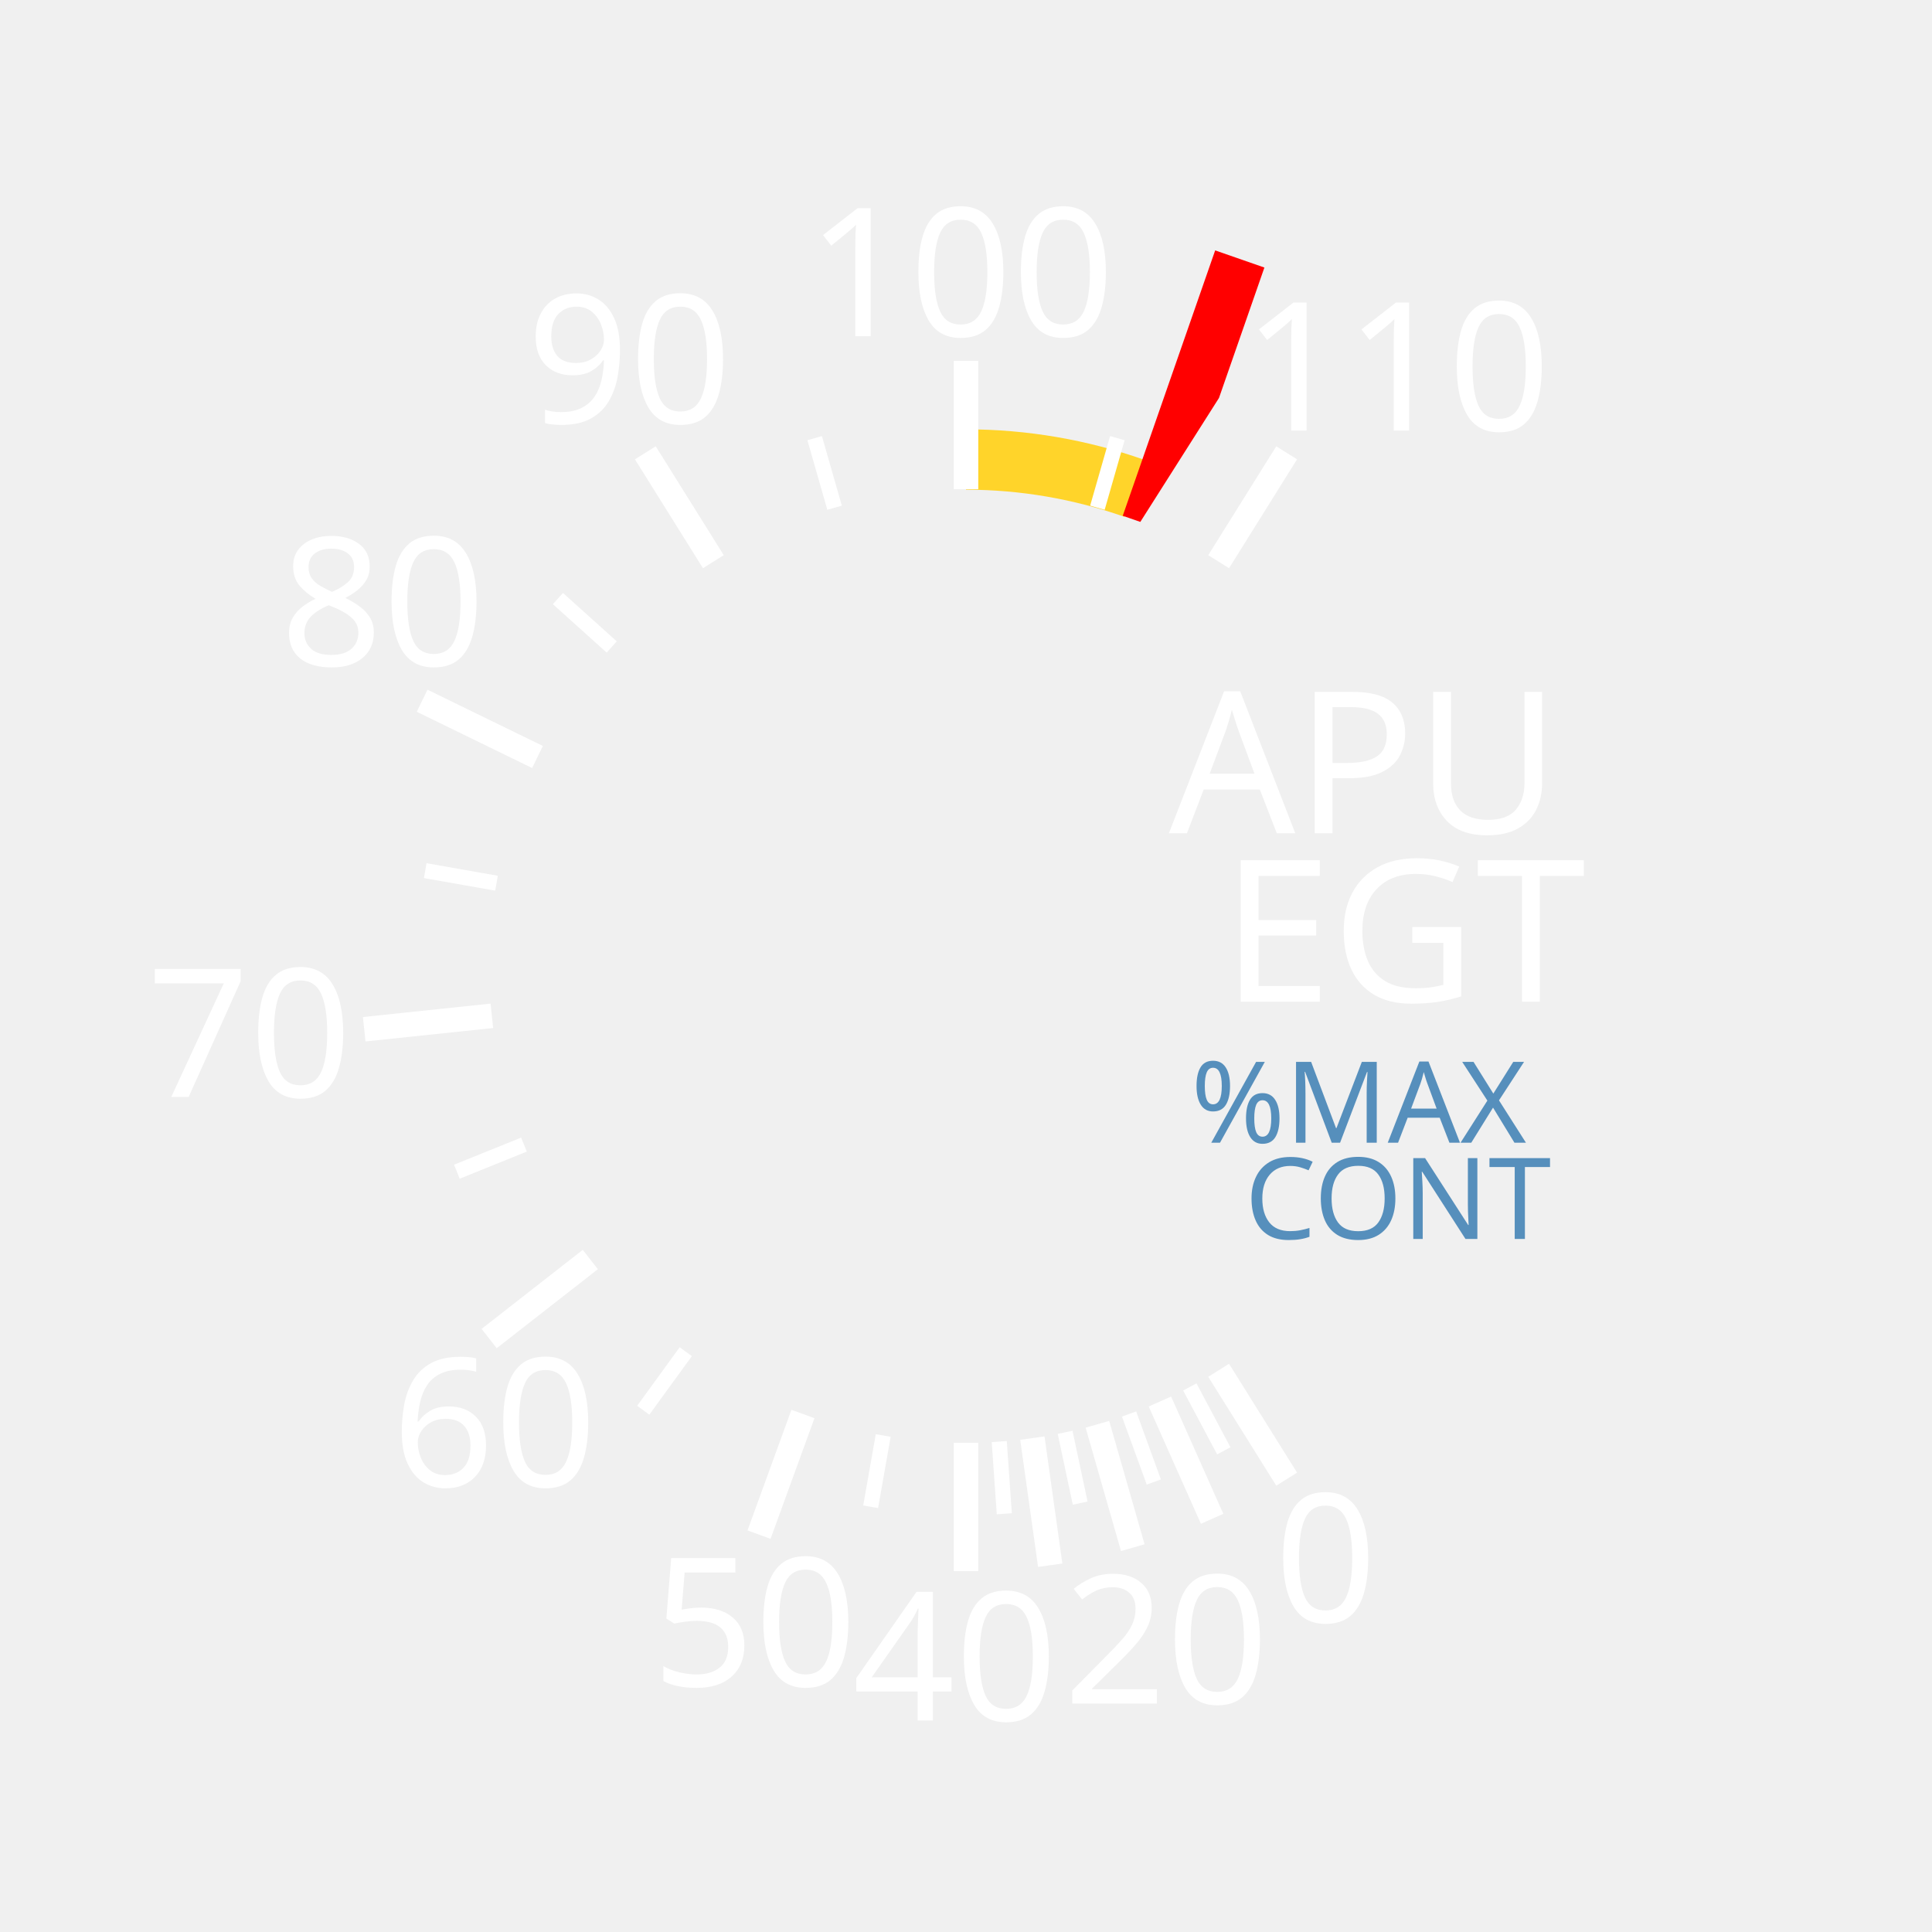
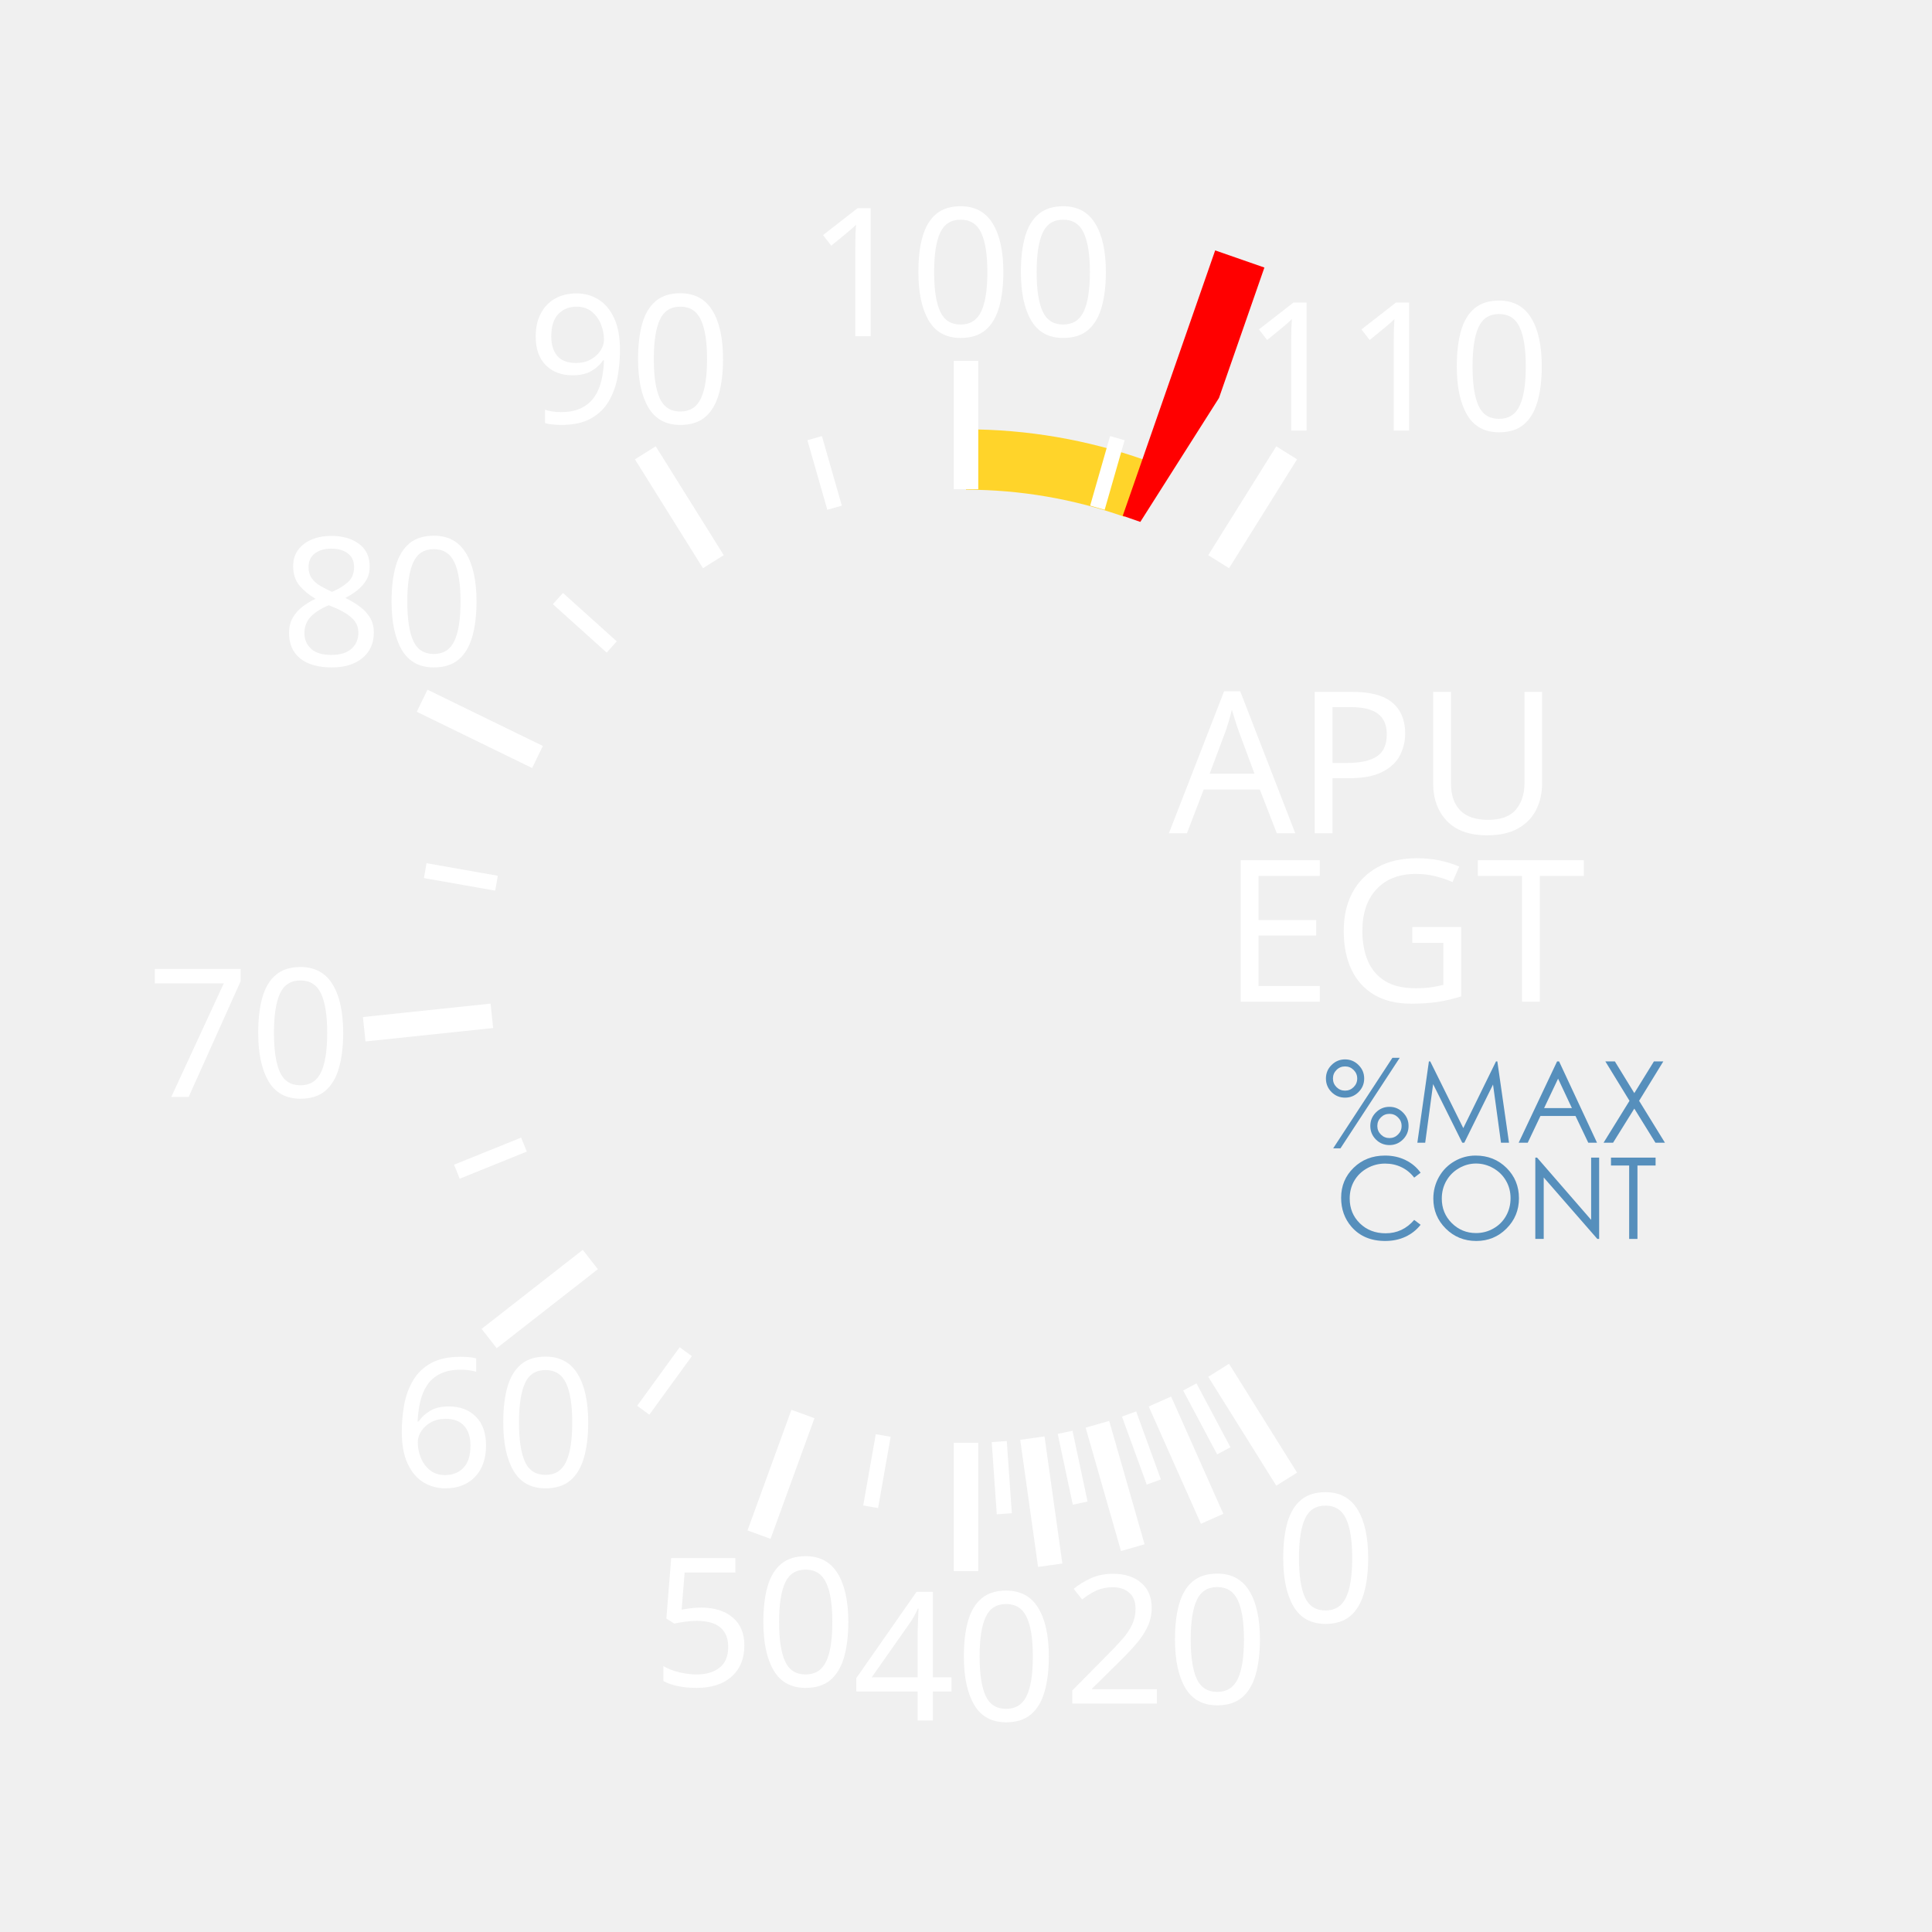
<svg xmlns="http://www.w3.org/2000/svg" width="512" height="512" viewBox="0 0 512 512" id="svg2" version="1.1">
  <defs id="defs4" />
  <g id="layer1" transform="translate(0,-540.3622)">
    <text xml:space="preserve" style="font-style:normal;font-weight:normal;font-size:40px;line-height:125%;font-family:sans-serif;letter-spacing:0px;word-spacing:0px;fill:#000000;fill-opacity:1;stroke:none;stroke-width:1px;stroke-linecap:butt;stroke-linejoin:miter;stroke-opacity:1" x="246.071" y="630.219" id="text4149">
      <tspan id="tspan4151" x="246.071" y="630.219" />
    </text>
    <path style="fill:#ffffff;fill-opacity:1;stroke:none;stroke-width:8;stroke-linecap:butt;stroke-linejoin:round;stroke-miterlimit:4;stroke-dasharray:none;stroke-opacity:1" d="m 259.25,956.722 -6.5,0 0,-34.018 6.5,0 z" id="rect4147" />
    <path style="fill:#ffffff;fill-opacity:1;stroke:none;stroke-width:8;stroke-linecap:butt;stroke-linejoin:round;stroke-miterlimit:4;stroke-dasharray:none;stroke-opacity:1" d="m 268.146,941.388 -3.99,0.279 -1.338,-19.131 3.99,-0.279 z" id="path4384" />
    <text xml:space="preserve" style="font-style:normal;font-weight:normal;font-size:40px;line-height:125%;font-family:sans-serif;letter-spacing:0px;word-spacing:0px;fill:#ffffff;fill-opacity:1;stroke:none;stroke-width:1px;stroke-linecap:butt;stroke-linejoin:miter;stroke-opacity:1" x="213.881" y="629.457" id="text4200">
      <tspan id="tspan4202" x="213.881" y="629.457" style="font-style:normal;font-variant:normal;font-weight:normal;font-stretch:normal;font-size:47.5px;font-family:'Century Gothic';-inkscape-font-specification:'Century Gothic';fill:#ffffff">100</tspan>
    </text>
    <text xml:space="preserve" style="font-style:normal;font-weight:normal;font-size:40px;line-height:125%;font-family:sans-serif;letter-spacing:0px;word-spacing:0px;fill:#ffffff;fill-opacity:1;stroke:none;stroke-width:1px;stroke-linecap:butt;stroke-linejoin:miter;stroke-opacity:1" x="74.271" y="716.769" id="text4269">
      <tspan id="tspan4271" x="74.271" y="716.769" style="font-style:normal;font-variant:normal;font-weight:normal;font-stretch:normal;font-size:47.5px;font-family:'Century Gothic';-inkscape-font-specification:'Century Gothic';fill:#ffffff">80</tspan>
    </text>
    <text id="text4204" y="652.509" x="139.592" style="font-style:normal;font-weight:normal;font-size:40px;line-height:125%;font-family:sans-serif;letter-spacing:0px;word-spacing:0px;fill:#ffffff;fill-opacity:1;stroke:none;stroke-width:1px;stroke-linecap:butt;stroke-linejoin:miter;stroke-opacity:1" xml:space="preserve">
      <tspan style="font-style:normal;font-variant:normal;font-weight:normal;font-stretch:normal;font-size:47.5px;font-family:'Century Gothic';-inkscape-font-specification:'Century Gothic';fill:#ffffff" y="652.509" x="139.592" id="tspan4206">90</tspan>
    </text>
    <text xml:space="preserve" style="font-style:normal;font-weight:normal;font-size:40px;line-height:125%;font-family:sans-serif;letter-spacing:0px;word-spacing:0px;fill:#ffffff;fill-opacity:1;stroke:none;stroke-width:1px;stroke-linecap:butt;stroke-linejoin:miter;stroke-opacity:1" x="38.932" y="831.068" id="text4208">
      <tspan id="tspan4210" x="38.932" y="831.068" style="font-style:normal;font-variant:normal;font-weight:normal;font-stretch:normal;font-size:47.5px;font-family:'Century Gothic';-inkscape-font-specification:'Century Gothic';fill:#ffffff">70</tspan>
    </text>
    <text id="text4212" y="934.315" x="103.866" style="font-style:normal;font-weight:normal;font-size:40px;line-height:125%;font-family:sans-serif;letter-spacing:0px;word-spacing:0px;fill:#ffffff;fill-opacity:1;stroke:none;stroke-width:1px;stroke-linecap:butt;stroke-linejoin:miter;stroke-opacity:1" xml:space="preserve">
      <tspan style="font-style:normal;font-variant:normal;font-weight:normal;font-stretch:normal;font-size:47.5px;font-family:'Century Gothic';-inkscape-font-specification:'Century Gothic';fill:#ffffff" y="934.315" x="103.866" id="tspan4214">60</tspan>
    </text>
    <text xml:space="preserve" style="font-style:normal;font-weight:normal;font-size:40px;line-height:125%;font-family:sans-serif;letter-spacing:0px;word-spacing:0px;fill:#ffffff;fill-opacity:1;stroke:none;stroke-width:1px;stroke-linecap:butt;stroke-linejoin:miter;stroke-opacity:1" x="172.796" y="987.202" id="text4216">
      <tspan id="tspan4218" x="172.796" y="987.202" style="font-style:normal;font-variant:normal;font-weight:normal;font-stretch:normal;font-size:47.5px;font-family:'Century Gothic';-inkscape-font-specification:'Century Gothic';fill:#ffffff">50</tspan>
    </text>
    <text id="text4220" y="996.311" x="225.939" style="font-style:normal;font-weight:normal;font-size:40px;line-height:125%;font-family:sans-serif;letter-spacing:0px;word-spacing:0px;fill:#ffffff;fill-opacity:1;stroke:none;stroke-width:1px;stroke-linecap:butt;stroke-linejoin:miter;stroke-opacity:1" xml:space="preserve" transform="scale(0.9999912,1.000009)">
      <tspan style="font-style:normal;font-variant:normal;font-weight:normal;font-stretch:normal;font-size:47.5px;font-family:'Century Gothic';-inkscape-font-specification:'Century Gothic';fill:#ffffff" y="996.311" x="225.939" id="tspan4222">40</tspan>
    </text>
    <text transform="scale(0.9999909,1.000009)" xml:space="preserve" style="font-style:normal;font-weight:normal;font-size:40px;line-height:125%;font-family:sans-serif;letter-spacing:0px;word-spacing:0px;fill:#ffffff;fill-opacity:1;stroke:none;stroke-width:1px;stroke-linecap:butt;stroke-linejoin:miter;stroke-opacity:1" x="281.886" y="991.815" id="text4224">
      <tspan id="tspan4226" x="281.886" y="991.815" style="font-style:normal;font-variant:normal;font-weight:normal;font-stretch:normal;font-size:47.5px;font-family:'Century Gothic';-inkscape-font-specification:'Century Gothic';fill:#ffffff">20</tspan>
    </text>
    <text transform="scale(0.9999909,1.000009)" xml:space="preserve" style="font-style:normal;font-weight:normal;font-size:40px;line-height:125%;font-family:sans-serif;letter-spacing:0px;word-spacing:0px;fill:#ffffff;fill-opacity:1;stroke:none;stroke-width:1px;stroke-linecap:butt;stroke-linejoin:miter;stroke-opacity:1" x="337.741" y="970.234" id="text4232">
      <tspan id="tspan4234" x="337.741" y="970.234" style="font-style:normal;font-variant:normal;font-weight:normal;font-stretch:normal;font-size:47.5px;font-family:'Century Gothic';-inkscape-font-specification:'Century Gothic';fill:#ffffff">0</tspan>
    </text>
    <text id="text4247" y="761.194" x="398.011" style="font-style:normal;font-weight:normal;font-size:40px;line-height:85%;font-family:sans-serif;text-align:center;letter-spacing:0px;word-spacing:0px;text-anchor:middle;fill:#ffffff;fill-opacity:1;stroke:none;stroke-width:1px;stroke-linecap:butt;stroke-linejoin:miter;stroke-opacity:1" xml:space="preserve" transform="scale(0.9999961,1.000004)">
      <tspan style="font-style:normal;font-variant:normal;font-weight:normal;font-stretch:normal;font-size:52.5px;line-height:85%;font-family:'Century Gothic';-inkscape-font-specification:'Century Gothic';text-align:center;text-anchor:middle;fill:#ffffff" y="761.194" x="398.011" id="tspan4251">APU</tspan>
      <tspan style="font-style:normal;font-variant:normal;font-weight:normal;font-stretch:normal;font-size:52.5px;line-height:85%;font-family:'Century Gothic';-inkscape-font-specification:'Century Gothic';text-align:center;text-anchor:middle;fill:#ffffff" y="805.819" x="398.011" id="tspan4223">EGT</tspan>
    </text>
-     <text xml:space="preserve" style="font-style:normal;font-weight:normal;font-size:40px;line-height:85%;font-family:sans-serif;letter-spacing:0px;word-spacing:0px;fill:#568fbc;fill-opacity:1;stroke:none;stroke-width:1px;stroke-linecap:butt;stroke-linejoin:miter;stroke-opacity:1" x="396.475" y="843.187" id="text4253" transform="scale(0.9999961,1.000004)">
-       <tspan id="tspan4257" x="396.475" y="843.187" style="font-style:normal;font-variant:normal;font-weight:normal;font-stretch:normal;font-size:30px;line-height:85%;font-family:'Century Gothic';-inkscape-font-specification:'Century Gothic';text-align:center;text-anchor:middle;fill:#568fbc;fill-opacity:1">%MAX</tspan>
-       <tspan x="396.475" y="868.687" style="font-style:normal;font-variant:normal;font-weight:normal;font-stretch:normal;font-size:30px;line-height:85%;font-family:'Century Gothic';-inkscape-font-specification:'Century Gothic';text-align:center;text-anchor:middle;fill:#568fbc;fill-opacity:1" id="tspan4225">CONT</tspan>
-     </text>
+     <g transform="scale(0.9999961,1.000004)" style="font-style:normal;font-weight:normal;font-size:40px;line-height:85%;font-family:sans-serif;letter-spacing:0px;word-spacing:0px;fill:#568fbc;fill-opacity:1;stroke:none;stroke-width:1px;stroke-linecap:butt;stroke-linejoin:miter;stroke-opacity:1" id="text4253">
+       <path d="m 370.942,820.687 -15.703,23.994 -1.934,0 15.703,-23.994 1.934,0 z m -2.725,12.993 c 1.396,0 2.588,0.498 3.574,1.494 0.996,0.986 1.494,2.178 1.494,3.574 0,1.396 -0.498,2.593 -1.494,3.589 -0.986,0.986 -2.178,1.479 -3.574,1.479 -1.396,0 -2.593,-0.493 -3.589,-1.479 -0.986,-0.996 -1.48,-2.192 -1.48,-3.589 0,-1.396 0.493,-2.588 1.48,-3.574 0.996,-0.996 2.192,-1.494 3.589,-1.494 z m 0,1.86 c -0.889,0 -1.646,0.312 -2.271,0.938 -0.625,0.625 -0.938,1.382 -0.938,2.271 0,0.889 0.312,1.646 0.938,2.271 0.625,0.625 1.382,0.938 2.271,0.938 0.889,0 1.646,-0.312 2.271,-0.938 0.635,-0.625 0.952,-1.382 0.952,-2.271 0,-0.889 -0.317,-1.646 -0.952,-2.271 -0.625,-0.625 -1.382,-0.938 -2.271,-0.938 z" style="font-style:normal;font-variant:normal;font-weight:normal;font-stretch:normal;font-size:30px;line-height:85%;font-family:'Century Gothic';-inkscape-font-specification:'Century Gothic';text-align:center;text-anchor:middle;fill:#568fbc;fill-opacity:1" id="path4187" />
+       <path d="m 375.615,843.187 3.062,-21.548 0.352,0 8.76,17.681 8.672,-17.681 0.352,0 3.091,21.548 -2.124,0 -2.109,-15.41 -7.617,15.41 -0.542,0 -7.72,-15.527 -2.095,15.527 -2.08,0 z" style="font-style:normal;font-variant:normal;font-weight:normal;font-stretch:normal;font-size:30px;line-height:85%;font-family:'Century Gothic';-inkscape-font-specification:'Century Gothic';text-align:center;text-anchor:middle;fill:#568fbc;fill-opacity:1" id="path4189" />
+       <path d="m 413.174,821.639 10.049,21.548 -2.314,0 -3.384,-7.09 -9.287,0 -3.369,7.09 -2.402,0 10.181,-21.548 0.527,0 z m -0.264,4.57 -3.706,7.808 7.368,0 -3.662,-7.808 z" style="font-style:normal;font-variant:normal;font-weight:normal;font-stretch:normal;font-size:30px;line-height:85%;font-family:'Century Gothic';-inkscape-font-specification:'Century Gothic';text-align:center;text-anchor:middle;fill:#568fbc;fill-opacity:1" id="path4191" />
+       <path d="m 425.435,821.639 2.52,0 5.156,8.408 5.2,-8.408 2.49,0 -6.416,10.444 6.841,11.104 -2.52,0 -5.596,-9.038 -5.625,9.038 -2.52,0 6.87,-11.104 -6.401,-10.444 z" style="font-style:normal;font-variant:normal;font-weight:normal;font-stretch:normal;font-size:30px;line-height:85%;font-family:'Century Gothic';-inkscape-font-specification:'Century Gothic';text-align:center;text-anchor:middle;fill:#568fbc;fill-opacity:1" id="path4193" />
+       <path d="m 376.479,851.138 -1.699,1.304 q -1.406,-1.831 -3.384,-2.769 -1.963,-0.952 -4.321,-0.952 -2.578,0 -4.775,1.245 -2.197,1.23 -3.413,3.325 -1.201,2.08 -1.201,4.688 0,3.94 2.695,6.577 2.71,2.637 6.826,2.637 4.526,0 7.573,-3.545 l 1.699,1.289 q -1.611,2.051 -4.028,3.179 -2.402,1.113 -5.376,1.113 -5.654,0 -8.921,-3.765 -2.739,-3.179 -2.739,-7.676 0,-4.731 3.311,-7.954 3.325,-3.237 8.32,-3.237 3.018,0 5.449,1.201 2.432,1.187 3.984,3.34 z" style="font-style:normal;font-variant:normal;font-weight:normal;font-stretch:normal;font-size:30px;line-height:85%;font-family:'Century Gothic';-inkscape-font-specification:'Century Gothic';text-align:center;text-anchor:middle;fill:#568fbc;fill-opacity:1" id="path4195" />
+       <path d="m 391.055,846.597 q 4.893,0 8.188,3.267 3.296,3.267 3.296,8.042 0,4.731 -3.296,8.027 -3.281,3.296 -8.013,3.296 -4.79,0 -8.086,-3.281 -3.296,-3.281 -3.296,-7.939 0,-3.105 1.494,-5.757 1.509,-2.651 4.102,-4.146 2.593,-1.509 5.61,-1.509 z m 0.103,2.109 q -2.388,0 -4.526,1.245 -2.139,1.245 -3.34,3.354 -1.201,2.109 -1.201,4.702 0,3.838 2.651,6.489 2.666,2.637 6.416,2.637 2.505,0 4.629,-1.216 2.139,-1.216 3.325,-3.325 1.201,-2.109 1.201,-4.688 0,-2.563 -1.201,-4.629 -1.187,-2.08 -3.354,-3.325 -2.168,-1.245 -4.6,-1.245 z" style="font-style:normal;font-variant:normal;font-weight:normal;font-stretch:normal;font-size:30px;line-height:85%;font-family:'Century Gothic';-inkscape-font-specification:'Century Gothic';text-align:center;text-anchor:middle;fill:#568fbc;fill-opacity:1" id="path4197" />
+       <path d="m 406.875,868.687 0,-21.548 0.469,0 14.326,16.494 0,-16.494 2.124,0 0,21.548 -0.483,0 -14.209,-16.289 0,16.289 -2.227,0 z" style="font-style:normal;font-variant:normal;font-weight:normal;font-stretch:normal;font-size:30px;line-height:85%;font-family:'Century Gothic';-inkscape-font-specification:'Century Gothic';text-align:center;text-anchor:middle;fill:#568fbc;fill-opacity:1" id="path4199" />
+       <path d="m 426.929,849.234 0,-2.095 11.821,0 0,2.095 -4.805,0 0,19.453 -2.197,0 0,-19.453 -4.819,0 z" style="font-style:normal;font-variant:normal;font-weight:normal;font-stretch:normal;font-size:30px;line-height:85%;font-family:'Century Gothic';-inkscape-font-specification:'Century Gothic';text-align:center;text-anchor:middle;fill:#568fbc;fill-opacity:1" id="path4201" />
+     </g>
    <path id="path4227" d="m 204.207,948.163 -6.108,-2.223 11.635,-31.966 6.108,2.223 z" style="fill:#ffffff;fill-opacity:1;stroke:none;stroke-width:8;stroke-linecap:butt;stroke-linejoin:round;stroke-miterlimit:4;stroke-dasharray:none;stroke-opacity:1" />
    <path id="path4229" d="m 232.7,940.019 -3.939,-0.695 3.33,-18.886 3.939,0.695 z" style="fill:#ffffff;fill-opacity:1;stroke:none;stroke-width:8;stroke-linecap:butt;stroke-linejoin:round;stroke-miterlimit:4;stroke-dasharray:none;stroke-opacity:1" />
    <path style="fill:#ffffff;fill-opacity:1;stroke:none;stroke-width:8;stroke-linecap:butt;stroke-linejoin:round;stroke-miterlimit:4;stroke-dasharray:none;stroke-opacity:1" d="m 131.634,897.65 -4.002,-5.122 26.806,-20.943 4.002,5.122 z" id="path4231" />
    <path id="path4233" d="m 172.083,915.266 -3.236,-2.351 11.272,-15.515 3.236,2.351 z" style="fill:#ffffff;fill-opacity:1;stroke:none;stroke-width:8;stroke-linecap:butt;stroke-linejoin:round;stroke-miterlimit:4;stroke-dasharray:none;stroke-opacity:1" />
    <path id="path4235" d="m 96.856,816.354 -0.679,-6.464 33.831,-3.556 0.679,6.464 z" style="fill:#ffffff;fill-opacity:1;stroke:none;stroke-width:8;stroke-linecap:butt;stroke-linejoin:round;stroke-miterlimit:4;stroke-dasharray:none;stroke-opacity:1" />
    <path style="fill:#ffffff;fill-opacity:1;stroke:none;stroke-width:8;stroke-linecap:butt;stroke-linejoin:round;stroke-miterlimit:4;stroke-dasharray:none;stroke-opacity:1" d="m 121.825,852.729 -1.498,-3.709 17.781,-7.184 1.498,3.709 z" id="path4237" />
    <path style="fill:#ffffff;fill-opacity:1;stroke:none;stroke-width:8;stroke-linecap:butt;stroke-linejoin:round;stroke-miterlimit:4;stroke-dasharray:none;stroke-opacity:1" d="m 110.442,728.983 2.849,-5.842 30.575,14.912 -2.849,5.842 z" id="path4239" />
    <path id="path4241" d="m 112.343,773.062 0.695,-3.939 18.886,3.33 -0.695,3.939 z" style="fill:#ffffff;fill-opacity:1;stroke:none;stroke-width:8;stroke-linecap:butt;stroke-linejoin:round;stroke-miterlimit:4;stroke-dasharray:none;stroke-opacity:1" />
    <path id="path4243" d="m 168.265,662.087 5.512,-3.444 18.027,28.849 -5.512,3.444 z" style="fill:#ffffff;fill-opacity:1;stroke:none;stroke-width:8;stroke-linecap:butt;stroke-linejoin:round;stroke-miterlimit:4;stroke-dasharray:none;stroke-opacity:1" />
    <path style="fill:#ffffff;fill-opacity:1;stroke:none;stroke-width:8;stroke-linecap:butt;stroke-linejoin:round;stroke-miterlimit:4;stroke-dasharray:none;stroke-opacity:1" d="m 146.519,700.476 2.677,-2.973 14.252,12.832 -2.677,2.973 z" id="path4245" />
    <path style="opacity:1;fill:none;fill-opacity:1;stroke:#ffd42a;stroke-width:15.997;stroke-linecap:butt;stroke-miterlimit:4;stroke-dasharray:none;stroke-opacity:1" id="path4277" d="m 256,662.137 a 134.225,134.225 0 0 1 44.711,7.666" />
    <path style="fill:#ffffff;fill-opacity:1;stroke:none;stroke-width:8;stroke-linecap:butt;stroke-linejoin:round;stroke-miterlimit:4;stroke-dasharray:none;stroke-opacity:1" d="m 252.75,635.997 6.5,-6e-5 -10e-6,34.018 -6.5,0 z" id="path4247" />
    <path id="path4249" d="m 213.967,657.029 3.845,-1.103 5.286,18.435 -3.845,1.103 z" style="fill:#ffffff;fill-opacity:1;stroke:none;stroke-width:8;stroke-linecap:butt;stroke-linejoin:round;stroke-miterlimit:4;stroke-dasharray:none;stroke-opacity:1" />
    <path id="path4251" d="m 338.223,658.642 5.512,3.444 -18.027,28.849 -5.512,-3.444 z" style="fill:#ffffff;fill-opacity:1;stroke:none;stroke-width:8;stroke-linecap:butt;stroke-linejoin:round;stroke-miterlimit:4;stroke-dasharray:none;stroke-opacity:1" />
    <path style="fill:#ffffff;fill-opacity:1;stroke:none;stroke-width:8;stroke-linecap:butt;stroke-linejoin:round;stroke-miterlimit:4;stroke-dasharray:none;stroke-opacity:1" d="m 294.188,655.927 3.845,1.103 -5.286,18.435 -3.845,-1.103 z" id="path4253" />
    <path id="path4255" d="m 281.537,954.709 -6.437,0.905 -4.734,-33.687 6.437,-0.905 z" style="fill:#ffffff;fill-opacity:1;stroke:none;stroke-width:8;stroke-linecap:butt;stroke-linejoin:round;stroke-miterlimit:4;stroke-dasharray:none;stroke-opacity:1" />
    <path style="fill:#ffffff;fill-opacity:1;stroke:none;stroke-width:8;stroke-linecap:butt;stroke-linejoin:round;stroke-miterlimit:4;stroke-dasharray:none;stroke-opacity:1" d="m 303.326,949.614 -6.248,1.792 -9.377,-32.7 6.248,-1.792 z" id="path4257" />
    <path id="path4259" d="m 324.194,941.536 -5.938,2.644 -13.836,-31.077 5.938,-2.644 z" style="fill:#ffffff;fill-opacity:1;stroke:none;stroke-width:8;stroke-linecap:butt;stroke-linejoin:round;stroke-miterlimit:4;stroke-dasharray:none;stroke-opacity:1" />
    <path style="fill:#ffffff;fill-opacity:1;stroke:none;stroke-width:8;stroke-linecap:butt;stroke-linejoin:round;stroke-miterlimit:4;stroke-dasharray:none;stroke-opacity:1" d="m 343.735,930.633 -5.512,3.444 -18.027,-28.849 5.512,-3.444 z" id="path4261" />
    <path id="path4263" d="m 288.212,938.286 -3.913,0.832 -3.987,-18.759 3.913,-0.832 z" style="fill:#ffffff;fill-opacity:1;stroke:none;stroke-width:8;stroke-linecap:butt;stroke-linejoin:round;stroke-miterlimit:4;stroke-dasharray:none;stroke-opacity:1" />
    <path style="fill:#ffffff;fill-opacity:1;stroke:none;stroke-width:8;stroke-linecap:butt;stroke-linejoin:round;stroke-miterlimit:4;stroke-dasharray:none;stroke-opacity:1" d="m 307.65,932.422 -3.759,1.368 -6.559,-18.021 3.759,-1.368 z" id="path4265" />
    <path id="path4267" d="m 326.084,923.91 -3.532,1.878 -9.003,-16.933 3.532,-1.878 z" style="fill:#ffffff;fill-opacity:1;stroke:none;stroke-width:8;stroke-linecap:butt;stroke-linejoin:round;stroke-miterlimit:4;stroke-dasharray:none;stroke-opacity:1" />
    <text id="text4273" y="654.456" x="329.397" style="font-style:normal;font-weight:normal;font-size:40px;line-height:125%;font-family:sans-serif;letter-spacing:0px;word-spacing:0px;fill:#ffffff;fill-opacity:1;stroke:none;stroke-width:1px;stroke-linecap:butt;stroke-linejoin:miter;stroke-opacity:1" xml:space="preserve">
      <tspan style="font-style:normal;font-variant:normal;font-weight:normal;font-stretch:normal;font-size:47.5px;font-family:'Century Gothic';-inkscape-font-specification:'Century Gothic';letter-spacing:0px;fill:#ffffff" y="654.456" x="329.397" id="tspan4275">110</tspan>
    </text>
    <path id="path88" d="m 297.54,677.051 4.655,1.621 20.849,-32.849 12.035,-34.559 -13.047,-4.543 z" style="fill:#ff0000;fill-opacity:1;stroke:none;stroke-width:8;stroke-linecap:butt;stroke-linejoin:round;stroke-miterlimit:4;stroke-dasharray:none;stroke-opacity:1" />
+     <path d="m 356.454,821.115 c 1.396,0 2.588,0.498 3.574,1.494 0.996,0.986 1.494,2.178 1.494,3.574 0,1.397 -0.498,2.593 -1.494,3.589 -0.986,0.986 -2.178,1.479 -3.574,1.479 -1.396,0 -2.593,-0.493 -3.589,-1.479 -0.986,-0.996 -1.48,-2.192 -1.48,-3.589 0,-1.396 0.493,-2.588 1.48,-3.574 0.996,-0.996 2.192,-1.494 3.589,-1.494 z m 0,1.86 c -0.889,0 -1.645,0.312 -2.271,0.938 -0.625,0.625 -0.937,1.382 -0.937,2.271 0,0.889 0.312,1.646 0.937,2.271 0.625,0.625 1.382,0.938 2.271,0.938 0.889,0 1.646,-0.312 2.271,-0.938 0.635,-0.625 0.952,-1.382 0.952,-2.271 0,-0.889 -0.317,-1.646 -0.952,-2.271 -0.625,-0.625 -1.382,-0.938 -2.271,-0.938 z" style="font-style:normal;font-variant:normal;font-weight:normal;font-stretch:normal;font-size:30px;line-height:85%;font-family:'Century Gothic';-inkscape-font-specification:'Century Gothic';text-align:center;letter-spacing:0px;word-spacing:0px;text-anchor:middle;fill:#568fbc;fill-opacity:1;stroke:none;stroke-width:1px;stroke-linecap:butt;stroke-linejoin:miter;stroke-opacity:1" id="path4244" />
  </g>
</svg>
